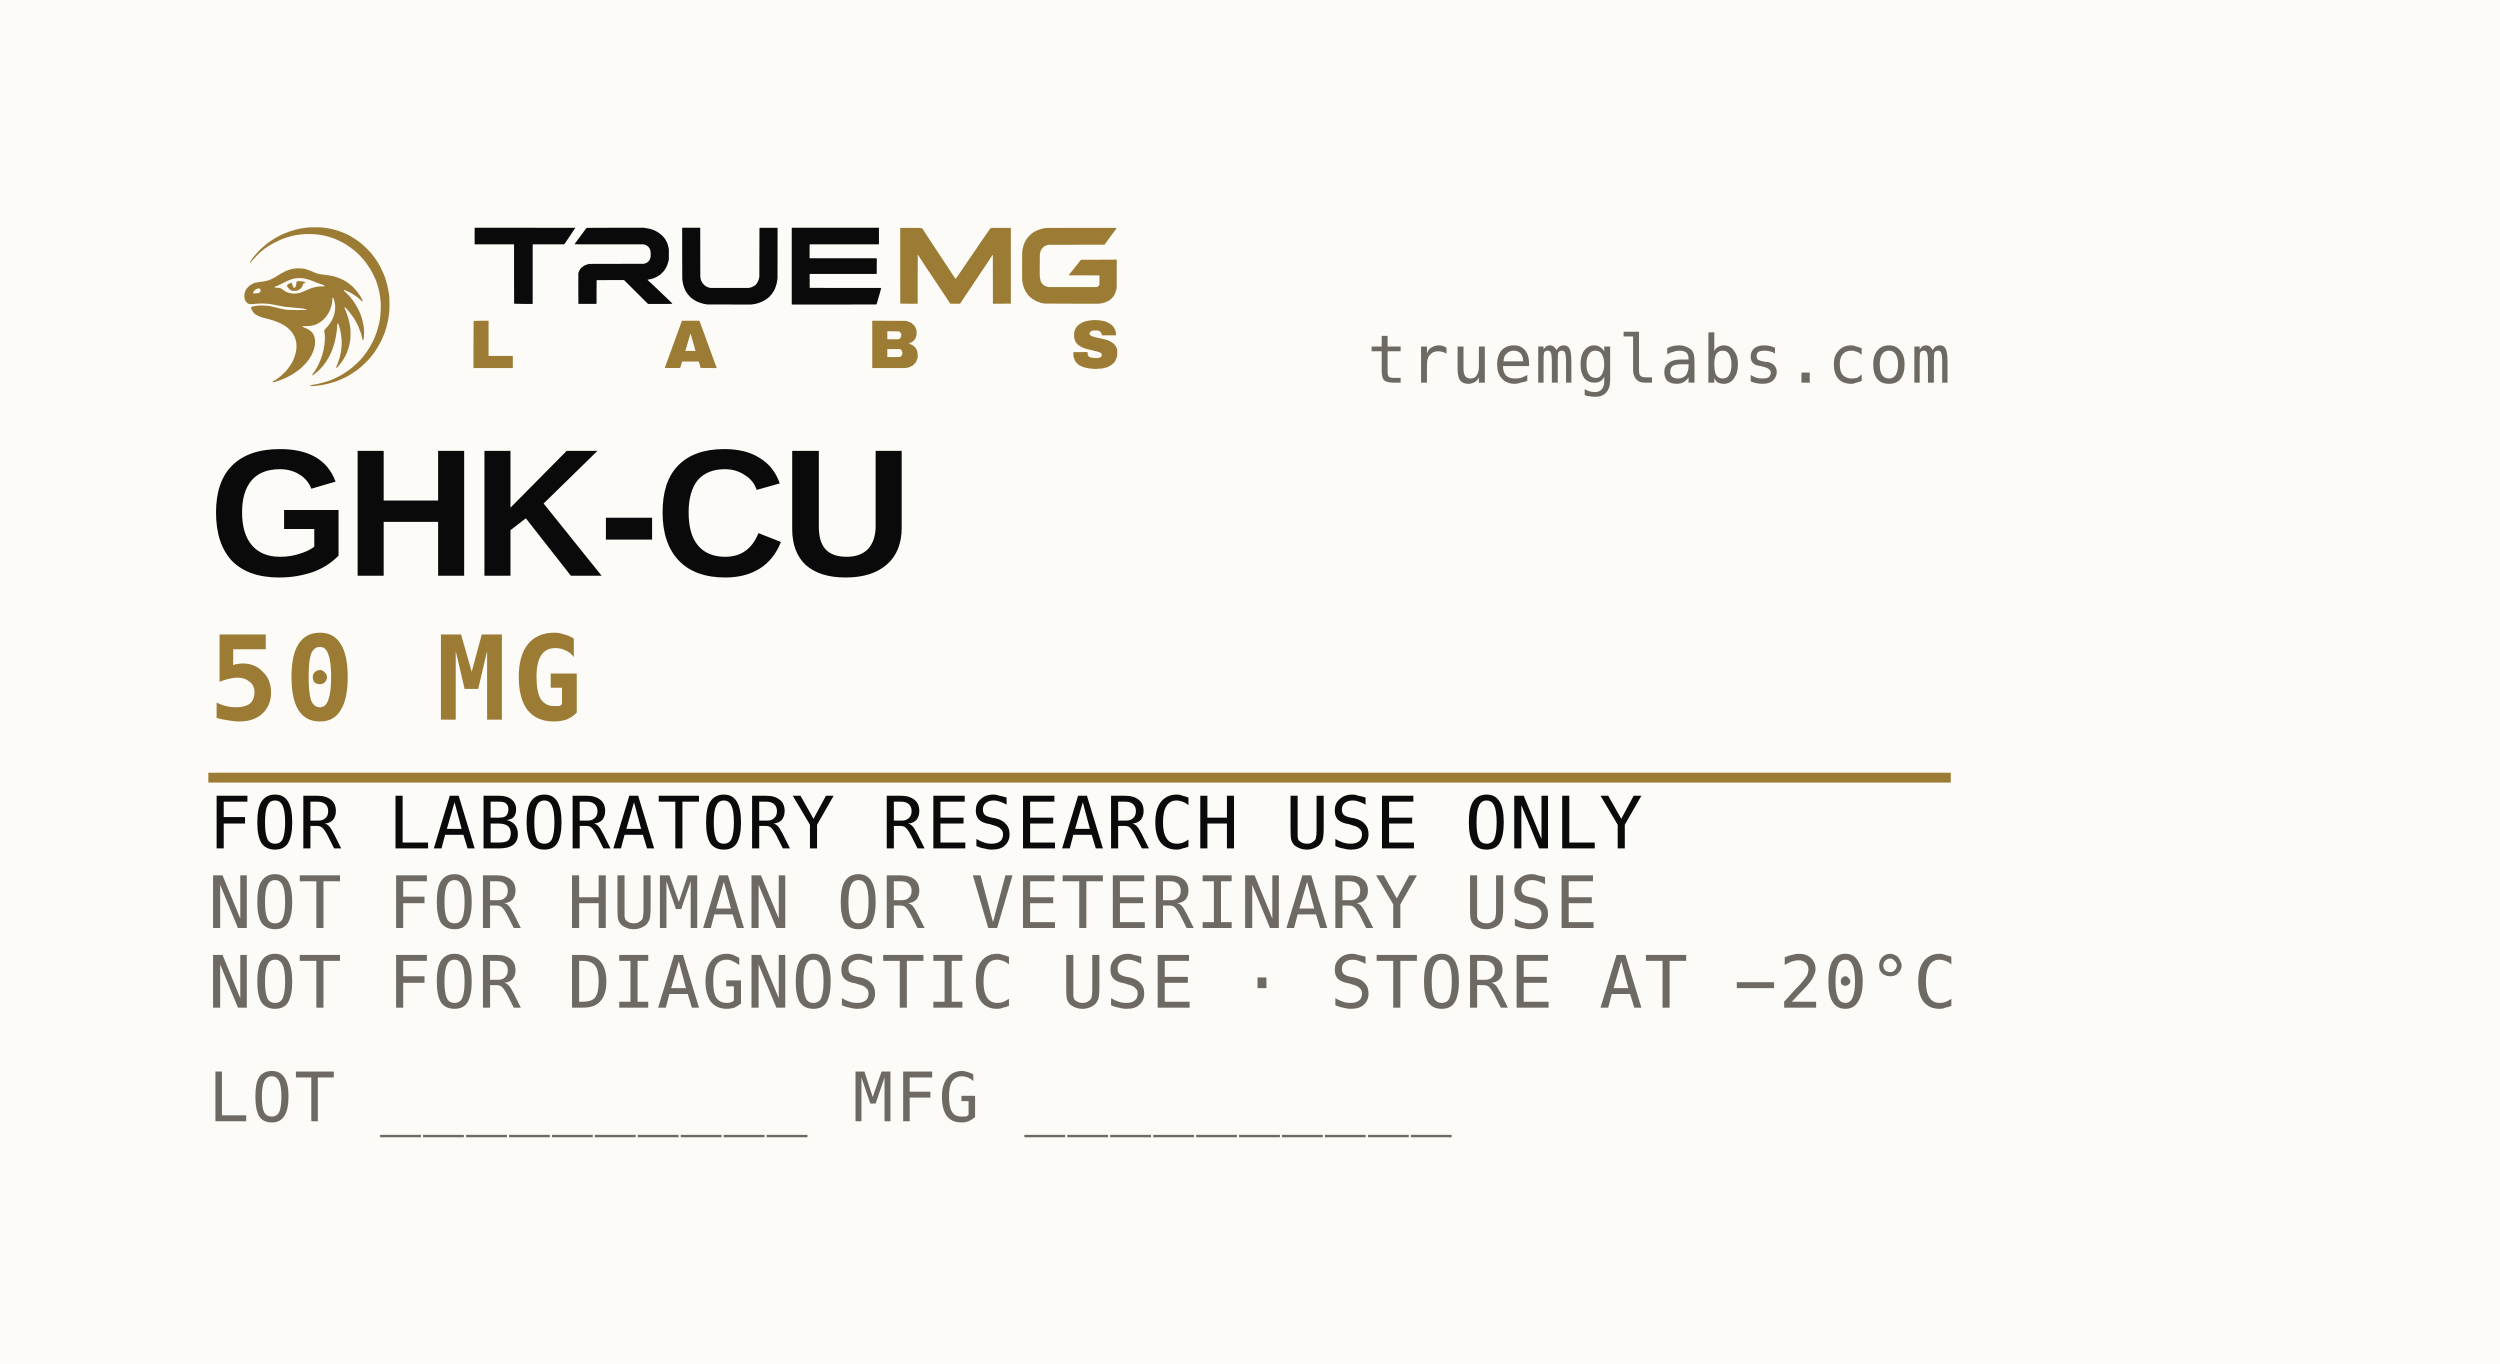
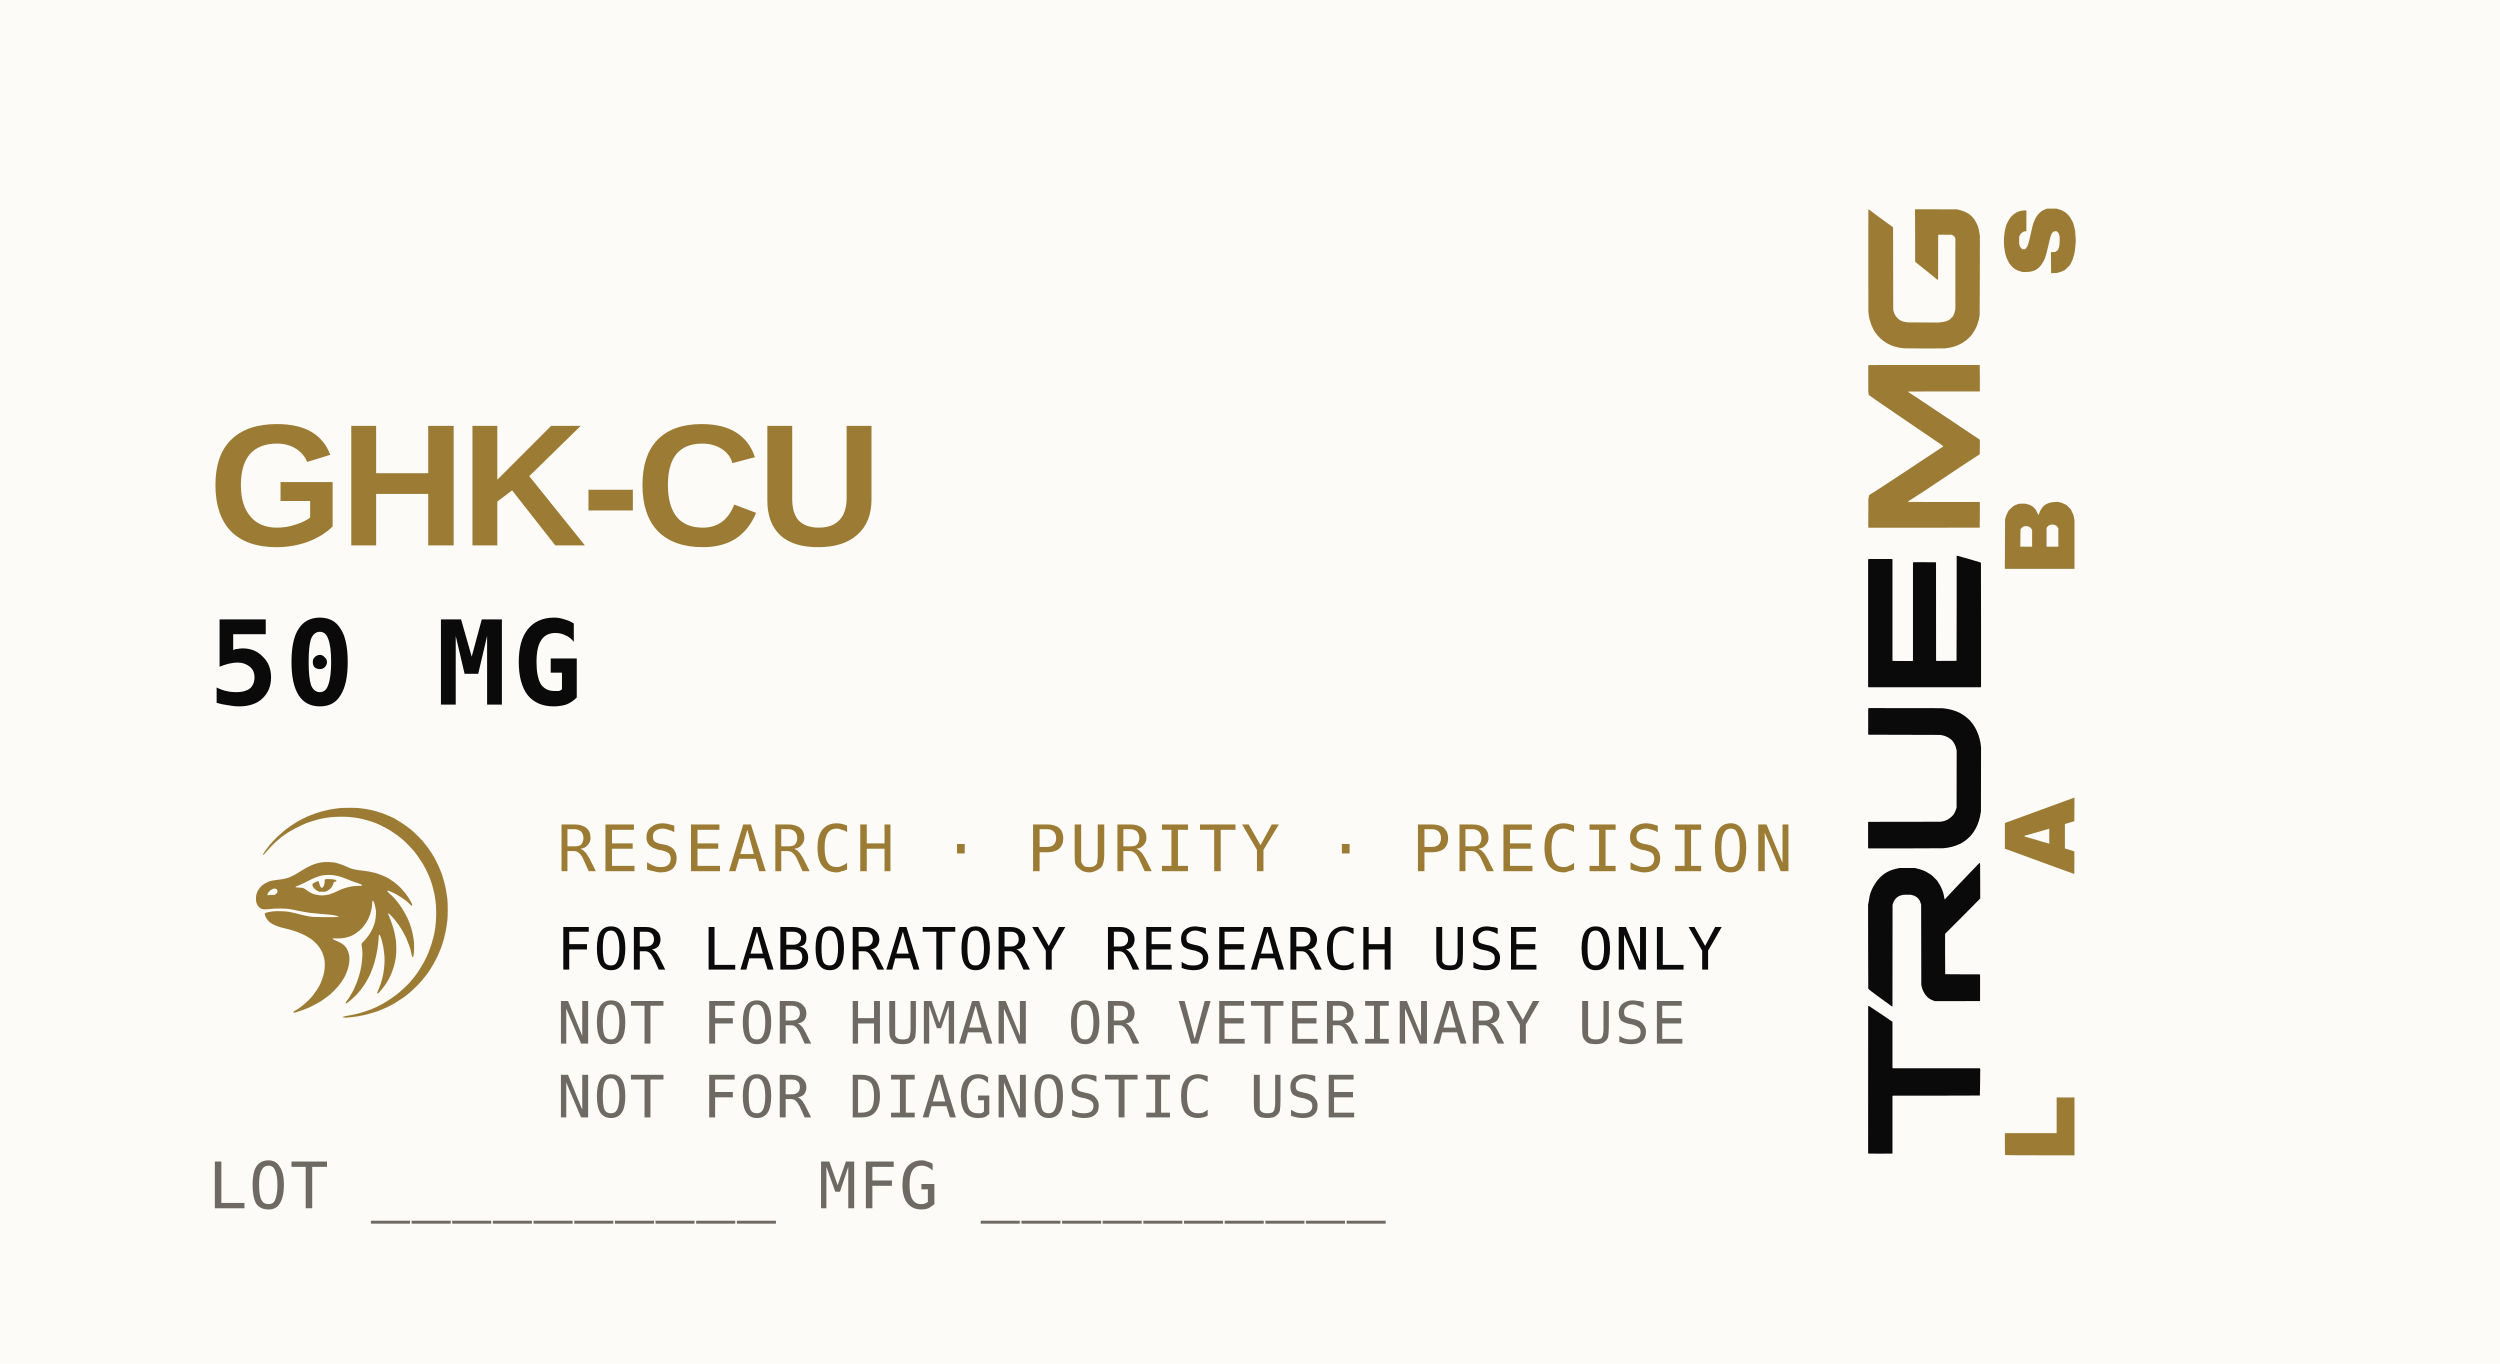
<svg xmlns="http://www.w3.org/2000/svg" width="66.0mm" height="36.0mm" viewBox="0 0 66.0 36.0">
  <rect x="0" y="0" width="66.0" height="36.0" fill="#FCFBF8" />
-   <g transform="translate(5.500,5.300) scale(0.0035)">
-     <g transform="translate(0,1600) scale(0.025,-0.025)" fill="#9C7C34" stroke="none">
-       <path d="M30400 55957 c-297 -16 -720 -59 -940 -94 -220 -35 -598 -91 -840 -124 -768 -105 -982 -149 -2060 -419 -187 -47 -520 -130 -740 -184 -821 -204 -2477 -801 -3440 -1242 -528 -241 -1624 -809 -2100 -1086 -590 -345 -2063 -1335 -2434 -1636 -184 -150 -429 -344 -546 -432 -225 -171 -418 -340 -1592 -1400 -171 -154 -354 -346 -408 -427 -53 -81 -151 -178 -217 -217 -65 -39 -332 -323 -591 -631 -260 -307 -536 -632 -615 -722 -79 -90 -204 -252 -278 -361 -74 -110 -192 -263 -262 -340 -114 -126 -263 -343 -696 -1013 -216 -334 -206 -561 14 -319 54 61 220 236 368 390 148 154 351 382 453 506 583 717 1913 2044 2524 2520 187 146 376 305 420 354 124 139 986 773 1403 1033 152 95 430 269 617 387 719 454 2073 1166 2860 1505 308 133 603 269 657 303 136 88 871 359 1323 488 209 60 422 131 472 159 51 28 280 93 509 144 229 52 529 139 668 194 138 54 485 138 771 186 286 48 664 121 840 162 176 41 500 94 720 119 220 24 553 61 740 82 1195 135 2877 157 4140 55 2107 -171 3829 -563 6000 -1368 547 -203 1543 -682 2440 -1172 805 -441 925 -512 1273 -757 172 -121 406 -279 520 -351 314 -199 918 -640 1261 -920 168 -138 414 -333 546 -433 671 -512 2476 -2380 3072 -3178 171 -230 399 -535 507 -678 203 -270 597 -862 1144 -1720 301 -472 1075 -1973 1331 -2582 244 -582 288 -689 440 -1078 157 -402 526 -1548 526 -1634 0 -25 63 -271 139 -546 425 -1525 659 -3281 692 -5200 24 -1413 -143 -3550 -352 -4500 -43 -198 -116 -563 -160 -812 -45 -249 -115 -537 -156 -640 -40 -103 -95 -296 -122 -428 -70 -351 -400 -1420 -556 -1800 -45 -110 -126 -335 -179 -500 -303 -935 -1266 -2951 -1690 -3540 -48 -66 -136 -217 -195 -335 -59 -118 -223 -384 -363 -590 -141 -206 -291 -442 -333 -525 -80 -157 -865 -1223 -1119 -1521 -80 -93 -265 -302 -411 -463 -146 -160 -293 -345 -327 -409 -114 -218 -2195 -2185 -2830 -2676 -482 -373 -1297 -962 -1638 -1185 -187 -123 -392 -257 -455 -299 -933 -620 -1772 -1089 -2765 -1547 -1211 -558 -1273 -583 -2220 -892 -165 -54 -462 -153 -659 -220 -404 -137 -1597 -460 -1841 -499 -88 -14 -268 -60 -400 -101 -132 -42 -497 -113 -811 -159 -315 -46 -711 -117 -880 -159 -170 -41 -410 -95 -534 -119 -231 -46 -397 -133 -347 -183 95 -94 798 -124 1312 -56 165 22 480 57 700 78 872 82 1752 214 2260 340 209 52 470 107 580 122 229 33 1212 293 1670 443 170 56 494 152 720 213 225 62 554 167 730 234 812 310 1131 440 1222 499 54 35 216 108 361 162 314 117 1446 662 1757 846 121 71 355 207 520 301 366 210 1934 1241 2396 1576 184 134 481 371 660 526 178 155 414 350 524 433 303 227 1686 1577 2220 2165 530 584 702 788 1026 1220 124 165 288 365 363 445 76 80 195 237 265 348 69 111 214 324 322 474 107 150 267 390 356 533 591 958 912 1505 1022 1741 70 149 190 374 268 501 77 128 192 355 255 505 63 150 272 615 464 1033 191 418 388 895 437 1060 48 165 128 376 176 469 47 93 114 299 147 457 34 159 105 389 159 511 54 123 134 394 178 603 44 209 133 578 197 820 205 766 368 1607 466 2396 53 420 127 980 164 1244 103 719 104 3773 2 4678 -40 351 -80 651 -89 666 -10 15 -53 304 -97 642 -44 338 -123 794 -176 1014 -53 220 -110 499 -126 620 -35 263 -450 1784 -595 2180 -56 154 -103 326 -103 383 -1 57 -46 192 -102 300 -55 108 -130 296 -165 417 -36 121 -106 301 -157 400 -51 99 -137 297 -190 440 -127 339 -665 1495 -792 1700 -54 88 -134 241 -177 340 -180 415 -1143 1960 -1598 2567 -399 531 -784 1023 -1271 1625 -285 353 -1603 1669 -2131 2128 -215 187 -483 422 -594 522 -112 101 -303 252 -424 337 -121 85 -274 203 -340 262 -268 241 -2259 1538 -2760 1799 -154 81 -352 185 -440 232 -251 134 -937 448 -980 448 -21 0 -151 53 -289 119 -523 248 -1616 649 -2243 823 -194 54 -383 113 -420 133 -38 19 -212 65 -388 103 -176 37 -574 130 -885 205 -311 75 -689 154 -840 175 -151 22 -572 84 -935 139 -363 54 -912 118 -1220 141 -624 46 -2827 46 -3660 -1z" />
-       <path d="M26520 43595 c-1503 -101 -2804 -534 -4460 -1485 -714 -409 -983 -571 -1100 -661 -55 -43 -163 -110 -240 -149 -77 -40 -201 -119 -276 -176 -252 -192 -912 -540 -1832 -966 -362 -168 -1371 -434 -1832 -483 -220 -24 -849 -105 -1397 -181 -1084 -151 -1615 -302 -2108 -598 -124 -75 -244 -136 -267 -136 -23 0 -123 -62 -222 -138 -99 -75 -243 -170 -319 -210 -194 -101 -835 -791 -958 -1032 -57 -110 -148 -261 -204 -335 -55 -74 -113 -191 -127 -260 -15 -69 -77 -242 -139 -385 -93 -215 -119 -350 -150 -780 -62 -878 26 -1314 388 -1935 234 -401 636 -717 1052 -828 273 -73 1001 -73 1501 0 1439 208 4011 182 5050 -52 99 -22 459 -87 800 -145 341 -57 728 -138 860 -179 132 -41 510 -114 840 -162 330 -47 780 -129 1000 -181 220 -51 607 -113 860 -136 253 -24 865 -80 1360 -124 495 -45 981 -98 1080 -118 99 -20 306 -37 460 -38 354 -3 1780 -140 2269 -220 561 -91 1231 -246 1282 -297 107 -107 -50 -145 -708 -168 -1005 -37 -4364 -9 -5019 41 -919 71 -2277 343 -3524 706 -295 86 -642 164 -1920 435 -801 170 -2892 235 -3833 119 -689 -85 -1433 -246 -1627 -352 -142 -77 -161 -105 -172 -254 -7 -100 14 -219 54 -296 36 -70 115 -247 175 -392 132 -321 525 -849 832 -1119 668 -585 2172 -1205 3551 -1464 184 -34 412 -90 507 -124 95 -34 263 -78 373 -99 481 -89 2334 -717 2607 -883 70 -43 250 -120 400 -172 244 -83 464 -195 1313 -665 764 -423 1614 -1125 2248 -1858 531 -613 1106 -1620 1268 -2220 39 -143 124 -429 189 -636 240 -761 257 -2233 37 -3317 -217 -1075 -632 -2255 -1116 -3173 -229 -434 -819 -1321 -1340 -2014 -1001 -1331 -3082 -3113 -4317 -3698 -201 -95 -291 -207 -251 -311 40 -104 505 -42 935 126 201 79 390 143 420 143 30 0 161 38 291 85 130 47 425 153 656 235 1057 378 1752 700 3120 1446 773 421 1073 619 2200 1450 708 522 898 688 1617 1407 888 889 1167 1215 1709 1992 459 658 952 1543 1074 1925 28 88 87 232 131 320 162 320 426 1184 487 1588 34 226 81 482 105 568 24 86 47 446 51 800 5 574 -6 700 -108 1164 -196 892 -591 1610 -1163 2111 -348 305 -1330 854 -1763 986 -288 88 -828 392 -822 463 7 83 242 104 886 80 867 -32 1816 58 2336 222 198 62 469 141 603 175 749 190 2014 1010 2759 1788 834 871 1481 1889 1872 2948 371 1003 586 2015 587 2767 0 510 43 700 159 700 169 0 460 -829 623 -1780 l107 -620 -22 -660 c-20 -592 -86 -1119 -231 -1831 -41 -202 -387 -1161 -474 -1316 -22 -40 -93 -192 -157 -337 -367 -838 -1079 -1848 -1882 -2673 -599 -615 -608 -633 -509 -1135 146 -744 192 -1447 147 -2272 -48 -871 -109 -1582 -139 -1632 -12 -18 -67 -361 -124 -762 -56 -401 -146 -867 -198 -1036 -53 -168 -107 -378 -122 -466 -14 -88 -78 -322 -141 -520 -64 -198 -160 -504 -214 -680 -152 -499 -411 -1216 -459 -1274 -24 -29 -90 -177 -147 -329 -57 -152 -145 -349 -195 -437 -51 -88 -122 -250 -158 -360 -36 -110 -119 -281 -185 -380 -66 -99 -120 -197 -120 -218 0 -20 -72 -160 -160 -310 -88 -149 -235 -402 -327 -562 -315 -549 -487 -810 -761 -1157 -516 -654 -501 -911 32 -556 404 269 1699 1403 2036 1782 132 149 367 412 523 584 778 860 1696 2237 2305 3457 131 264 289 579 351 700 62 121 141 322 177 448 36 125 128 358 204 519 77 160 140 315 140 345 0 29 52 183 115 341 392 980 975 3467 1107 4727 32 308 86 767 118 1020 33 253 61 649 62 880 5 962 253 961 558 -3 94 -296 211 -735 261 -977 49 -242 135 -611 191 -820 55 -209 121 -587 145 -840 25 -253 62 -559 82 -680 172 -1013 156 -2619 -38 -3940 -42 -286 -88 -619 -102 -740 -14 -121 -76 -427 -137 -680 -61 -253 -150 -622 -197 -820 -127 -538 -590 -1900 -721 -2122 -39 -66 -146 -312 -238 -546 -153 -393 -176 -552 -79 -552 54 0 393 237 393 275 0 17 149 195 331 395 955 1050 1835 2420 2383 3710 337 792 716 1965 832 2574 36 190 109 535 161 766 162 707 225 1653 199 3000 -22 1204 -30 1285 -245 2420 -174 915 -259 1298 -325 1453 -34 81 -78 246 -98 366 -20 121 -90 346 -154 500 -65 155 -172 452 -238 661 -219 697 -371 1096 -590 1549 -225 468 -255 587 -158 625 60 23 542 -311 542 -375 0 -18 167 -210 371 -426 204 -216 424 -465 490 -553 65 -88 227 -295 361 -460 806 -1000 1475 -2061 2055 -3260 159 -330 307 -633 329 -674 87 -161 473 -1149 536 -1371 37 -129 117 -352 179 -495 130 -300 330 -1063 443 -1694 78 -431 162 -666 238 -666 74 0 192 250 233 495 136 809 151 2549 29 3405 -164 1155 -478 2567 -677 3046 -53 129 -120 333 -147 454 -28 121 -91 301 -140 400 -49 99 -112 252 -139 340 -263 842 -1447 2937 -2313 4092 -647 863 -1321 1593 -2113 2292 -380 335 -559 564 -507 649 35 57 368 -4 513 -94 72 -44 234 -116 359 -159 125 -43 285 -113 354 -156 69 -43 225 -117 346 -164 193 -76 779 -416 1600 -929 143 -89 368 -246 500 -349 132 -103 324 -236 427 -295 103 -59 226 -156 273 -217 47 -60 209 -209 361 -330 151 -121 341 -298 423 -393 147 -172 412 -367 500 -367 65 0 11 374 -86 593 -41 95 -200 374 -352 620 -152 246 -308 510 -346 587 -75 150 -584 868 -818 1153 -619 756 -1136 1324 -1463 1607 -910 786 -1306 1090 -1806 1385 -172 102 -385 235 -473 295 -208 143 -717 397 -1153 577 -191 79 -504 209 -697 289 -192 80 -485 187 -650 238 -165 50 -453 139 -640 196 -545 168 -1843 407 -2580 476 -374 34 -869 97 -1100 139 -231 41 -582 94 -780 116 -361 41 -1191 293 -1520 460 -595 303 -1597 706 -2220 892 -828 248 -1011 292 -1227 295 -114 1 -339 19 -500 39 -451 57 -1085 72 -1593 38z m1750 -2955 c603 -47 1755 -303 2219 -493 182 -75 385 -148 451 -164 66 -15 237 -80 380 -143 809 -358 2387 -945 3079 -1146 331 -96 539 -198 665 -324 l62 -61 -65 -65 c-53 -53 -213 -68 -952 -89 -973 -28 -1196 -54 -1970 -230 -915 -207 -1807 -533 -2759 -1007 -349 -173 -1455 -617 -1800 -722 -198 -60 -1095 -189 -1477 -212 -768 -46 -2093 236 -2671 568 -510 292 -675 400 -952 621 -165 132 -444 309 -620 393 l-320 152 -722 36 c-406 19 -761 55 -810 82 -106 56 -115 157 -18 191 39 13 178 68 310 123 132 55 384 151 560 213 176 62 653 285 1060 495 407 211 947 483 1200 605 253 122 559 273 680 335 121 62 328 144 460 181 132 37 313 110 402 161 90 52 307 131 483 176 176 45 382 108 458 139 375 156 1784 254 2667 185z m-12741 -3188 c84 -49 157 -141 206 -259 153 -369 -11 -726 -452 -985 l-183 -108 -600 0 c-407 0 -628 -16 -687 -50 -118 -67 -232 -63 -294 11 -172 208 461 1091 900 1255 118 44 284 119 368 165 187 103 540 89 742 -29z" />
-       <path d="M26687 39620 l-119 -100 -18 -470 c-17 -409 -36 -512 -147 -790 -197 -494 -466 -674 -672 -450 -159 174 -361 642 -408 950 -51 326 -114 458 -237 490 -131 34 -1056 -420 -1251 -615 -316 -316 318 -1235 1125 -1629 l379 -186 681 3 680 2 425 205 c315 151 495 269 691 452 333 312 649 831 725 1190 68 324 93 351 426 450 314 94 364 159 230 301 -178 190 -840 297 -1832 297 l-559 0 -119 -100z" />
-     </g>
-   </g>
-   <g transform="translate(12.500,6.000) scale(0.003017)">
+   <g transform="translate(49.30,30.50) rotate(-90) scale(0.004437)">
    <g transform="translate(0,681) scale(0.025,-0.025)" stroke="none">
      <g fill="#0A0A0B">
        <path d="M465 27020 l-58 -59 -15 -2770 c-8 -1524 0 -2802 18 -2841 l33 -70 6816 0 6815 0 61 -61 61 -61 -3 -10322 c-2 -5867 12 -10336 32 -10355 19 -18 1457 -45 3195 -61 l3160 -28 70 77 70 78 0 10325 0 10325 77 42 78 41 5439 0 5440 0 86 110 c125 160 843 1198 1065 1538 295 455 724 1099 1709 2569 l910 1356 -12 104 -12 103 -17488 9 -17488 9 -59 -58z" />
        <path d="M39653 27037 c-49 -18 -221 -200 -384 -405 -458 -576 -1855 -2468 -2161 -2925 -179 -268 -743 -1037 -1416 -1929 -166 -221 -278 -407 -266 -440 l22 -57 12086 -12 12086 -12 278 -88 c640 -203 1152 -536 1485 -965 307 -395 445 -712 569 -1304 l66 -320 0 -800 0 -800 -66 -300 c-181 -812 -569 -1408 -1152 -1768 -273 -168 -352 -202 -789 -341 l-351 -111 -9580 -21 -9580 -22 -300 -72 c-898 -215 -1753 -647 -2317 -1169 -555 -514 -833 -960 -1109 -1776 l-74 -220 -9 -5315 c-6 -2923 5 -5341 24 -5374 l33 -60 3113 -1 3113 0 48 65 47 66 6 4063 c3 2235 15 4080 27 4100 13 21 2011 36 4813 36 l4790 0 4138 -4134 c2275 -2274 4176 -4155 4224 -4180 l88 -46 3836 0 c2110 0 4003 12 4207 26 l369 26 19 50 c22 57 -449 537 -1427 1453 -693 648 -3219 3069 -3680 3525 -144 143 -513 492 -821 776 -307 284 -765 716 -1018 960 -460 444 -678 647 -1334 1239 l-350 316 13 64 12 65 180 30 c98 16 287 47 419 68 1108 179 2211 624 3280 1324 l560 366 620 626 620 626 263 400 c457 695 732 1203 890 1648 218 612 370 1114 408 1352 14 88 56 250 92 360 l67 200 0 1860 0 1860 -67 280 c-37 154 -105 451 -152 660 -425 1916 -1544 3522 -3281 4711 -1373 939 -2719 1447 -4380 1652 -176 22 -437 66 -580 99 l-260 59 -9960 -6 c-5478 -3 -9999 -20 -10047 -38z" />
        <path d="M73081 27003 l-41 -78 3 -8632 c2 -4748 18 -8831 36 -9073 101 -1383 432 -2698 970 -3860 66 -143 137 -296 156 -340 20 -44 107 -188 194 -320 88 -132 189 -294 225 -360 209 -379 985 -1283 1459 -1702 967 -852 2219 -1538 3517 -1926 650 -194 1101 -302 1480 -354 165 -23 381 -62 480 -87 l180 -46 7678 -14 7679 -14 341 41 c875 105 996 127 1782 328 1078 274 2363 850 3164 1418 90 64 252 177 360 252 187 130 549 429 780 644 172 160 902 995 1009 1154 55 80 204 315 333 521 129 206 275 440 325 520 50 80 106 181 125 225 20 44 83 188 142 320 184 414 294 707 421 1120 67 220 148 481 179 580 32 99 77 306 101 460 24 154 62 337 84 406 22 69 70 384 107 700 l66 574 11 8700 12 8700 -51 100 -50 100 -3067 0 -3067 0 -52 -52 -52 -52 -24 -8508 -24 -8508 -44 -260 c-110 -664 -270 -1122 -588 -1684 -416 -734 -817 -1122 -1520 -1473 -547 -273 -643 -308 -1159 -424 l-449 -100 -6776 10 -6776 11 -200 71 c-110 39 -290 99 -400 133 -249 78 -763 334 -1012 503 -573 388 -1285 1345 -1482 1993 -23 77 -72 239 -109 360 -36 121 -85 364 -108 540 l-41 320 -14 8515 -13 8515 -45 55 -46 55 -3073 0 -3074 0 -42 -77z" />
        <path d="M111470 27037 l-70 -41 0 -13357 0 -13356 77 -42 78 -41 14699 0 c8085 0 14727 11 14761 23 73 29 147 254 589 1797 45 154 107 361 140 460 63 190 147 481 240 830 105 394 171 630 288 1030 333 1138 450 1584 428 1620 l-25 40 -12447 1 c-6847 0 -12469 14 -12496 31 l-47 30 -13 2367 -12 2367 52 52 52 52 11644 8 11643 7 44 44 44 44 13 2601 14 2601 -64 97 -64 98 -11636 0 -11636 0 -65 65 -65 65 9 2319 10 2320 55 55 56 56 12035 0 12036 0 42 77 41 78 0 2733 0 2734 -61 88 -61 87 -15129 1 -15129 0 -70 -41z" />
      </g>
      <g fill="#9C7C34">
        <path d="M149428 26991 l-69 -51 0 -13193 c0 -7256 10 -13210 23 -13230 14 -22 1228 -37 3012 -37 l2990 0 48 48 48 48 0 8485 c0 4667 11 8496 24 8510 51 51 137 -27 250 -225 101 -177 300 -490 866 -1360 66 -102 354 -541 640 -976 286 -435 601 -923 700 -1084 99 -162 321 -503 493 -760 172 -256 505 -753 740 -1103 235 -350 445 -663 467 -695 22 -31 510 -762 1084 -1623 574 -861 1170 -1754 1324 -1985 154 -231 405 -609 558 -840 153 -231 503 -754 776 -1163 274 -408 516 -772 538 -808 22 -36 195 -296 384 -577 189 -282 556 -836 816 -1232 1081 -1646 1205 -1838 1541 -2380 75 -121 155 -233 178 -249 22 -17 800 -30 1727 -30 l1686 -1 119 135 c65 75 217 295 338 490 237 384 977 1507 1354 2055 228 331 2457 3644 2617 3889 44 67 699 1051 1456 2187 757 1135 1423 2135 1480 2222 180 274 1884 2825 1961 2936 156 223 1269 1899 1393 2098 72 114 250 393 396 620 l265 412 64 -13 65 -12 10 -8456 10 -8455 45 -54 45 -54 3045 1 c1675 0 3068 15 3097 33 l52 33 3 9997 c2 5498 1 11430 -2 13183 l-5 3187 -64 64 -64 64 -3106 -3 -3106 -4 -378 -57 -379 -56 -90 -91 c-86 -86 -510 -688 -1208 -1715 -174 -255 -384 -561 -468 -680 -84 -119 -276 -396 -427 -616 -151 -220 -458 -665 -682 -990 -1061 -1535 -1504 -2184 -2993 -4392 -102 -151 -291 -424 -420 -606 -395 -558 -1826 -2658 -2692 -3952 -243 -363 -534 -795 -646 -960 -362 -533 -933 -1370 -1216 -1780 -151 -220 -481 -706 -734 -1080 -645 -958 -666 -976 -803 -710 -42 83 -173 285 -290 450 -117 165 -304 439 -414 609 -110 170 -319 485 -464 700 -262 388 -699 1050 -1710 2591 -288 440 -580 881 -649 980 -69 99 -254 378 -411 620 -158 242 -361 548 -451 680 -281 410 -2516 3790 -2639 3990 -64 104 -235 365 -380 580 -145 214 -333 498 -417 630 -84 132 -354 546 -599 920 -245 374 -615 940 -823 1259 -207 318 -435 660 -505 760 -71 99 -211 316 -313 481 -101 165 -291 462 -420 660 -130 198 -296 457 -368 575 -72 117 -167 271 -211 341 -44 69 -139 228 -212 352 -169 288 -192 306 -474 358 -129 23 -333 61 -454 84 l-220 41 -3341 16 -3341 15 -70 -51z" />
        <path d="M200748 27015 c-12 -12 -199 -36 -415 -54 -432 -34 -1041 -135 -1353 -224 -1056 -300 -1666 -529 -2360 -890 -1428 -741 -2792 -2118 -3512 -3547 -409 -812 -663 -1509 -787 -2160 -25 -132 -70 -357 -100 -500 -79 -379 -135 -742 -162 -1060 -43 -494 -55 -9253 -14 -9700 56 -610 149 -1204 259 -1660 102 -419 325 -1132 377 -1200 16 -22 80 -166 140 -320 130 -331 384 -846 530 -1076 305 -481 394 -610 605 -874 491 -615 1084 -1182 1642 -1570 290 -202 1442 -860 1505 -860 28 0 101 -26 164 -59 200 -104 621 -251 1093 -383 253 -70 546 -153 651 -184 105 -31 330 -75 500 -97 170 -23 390 -53 489 -68 99 -14 4347 -33 9440 -40 l9260 -14 540 64 c656 78 1322 222 1791 386 457 161 1227 540 1629 803 397 259 1101 959 1378 1369 420 622 746 1395 972 2303 l125 500 14 4945 15 4946 -71 71 -71 71 -1581 -27 c-870 -14 -3652 -26 -6184 -26 l-4603 0 -358 -430 c-730 -878 -909 -1102 -1673 -2099 -240 -314 -558 -715 -706 -891 -148 -176 -383 -466 -523 -644 -337 -431 -699 -871 -887 -1081 -88 -98 -148 -202 -140 -243 l14 -72 5305 -10 5304 -10 53 -64 53 -63 2 -1507 2 -1506 -91 -224 c-110 -274 -304 -474 -603 -623 l-226 -113 -8400 4 -8400 4 -320 70 c-469 102 -882 246 -1179 409 l-261 145 -360 364 -361 364 -139 260 c-255 475 -361 834 -439 1480 -25 209 -65 499 -88 643 l-43 264 25 3744 25 3744 40 105 c22 58 40 190 41 293 1 337 223 944 505 1380 483 748 1297 1294 2194 1474 l240 48 9794 23 9795 22 117 140 c64 77 166 212 225 299 139 203 491 691 749 1038 529 712 1029 1396 1202 1646 106 153 235 331 287 397 354 447 648 839 1069 1427 120 168 302 408 403 532 l184 226 -13 87 -12 88 -12145 8 c-6680 5 -12155 -1 -12167 -13z" />
      </g>
    </g>
    <g transform="translate(0,811.8) scale(2.00071)">
      <g transform="translate(0,214) scale(0.025,-0.025)" fill="#9C7C34" stroke="none">
        <path d="M108180 8534 c-883 -105 -1223 -191 -1720 -433 -723 -354 -1137 -832 -1320 -1524 l-62 -237 -3 -388 c-4 -854 255 -1416 851 -1840 580 -413 916 -536 2354 -856 1425 -317 1640 -428 1640 -841 l0 -141 -113 -114 -114 -113 -214 -63 -214 -64 -425 0 c-504 0 -844 55 -1052 172 l-152 85 -83 134 -83 134 -20 258 -21 258 -1245 -10 -1244 -11 9 -334 9 -334 66 -266 c36 -146 121 -374 189 -506 l125 -240 281 -282 281 -281 281 -146 c560 -291 1154 -435 2099 -509 l500 -39 606 38 606 39 461 117 462 116 312 163 c696 362 1073 805 1299 1525 l94 299 -2 560 -2 560 -94 240 c-217 556 -654 973 -1318 1259 -413 178 -717 261 -1834 501 -954 205 -1224 295 -1434 476 l-146 126 -4 173 -5 172 146 134 147 134 173 52 173 51 400 1 400 1 151 -53 c299 -106 549 -418 549 -685 l0 -122 1240 0 1240 0 0 232 c0 429 -157 880 -432 1244 -232 306 -531 541 -948 745 l-360 176 -388 100 c-588 151 -1538 223 -2092 157z" />
        <path d="M27 8413 c-15 -14 -27 -1877 -27 -4140 l0 -4113 3440 0 3440 0 0 1060 0 1060 -2120 0 -2120 0 0 3080 0 3080 -1293 0 c-712 0 -1306 -12 -1320 -27z" />
        <path d="M36449 8370 c-16 -38 -696 -1897 -1510 -4130 l-1482 -4060 1338 -11 c735 -5 1345 -2 1355 8 10 10 94 267 186 571 l167 552 1453 0 1453 0 166 -560 166 -560 1408 -11 1408 -10 -54 150 c-226 634 -2882 7899 -2925 8001 l-54 130 -1523 0 -1524 0 -28 -70z m1733 -2892 c92 -340 278 -981 413 -1425 135 -444 245 -826 245 -850 l0 -43 -880 0 -880 0 0 35 c0 20 118 428 261 908 144 480 325 1099 402 1375 77 276 150 534 162 574 12 40 41 66 65 58 l43 -14 169 -618z" />
        <path d="M69760 4303 l0 -4143 2902 0 2901 0 309 62 308 62 334 158 333 158 252 251 251 252 125 248 c69 137 153 351 185 477 l60 229 -1 321 c-1 601 -160 1085 -470 1430 -201 224 -556 447 -848 535 -133 40 -241 82 -241 95 0 12 146 91 325 175 l324 152 189 177 c231 216 381 483 460 821 l61 257 0 322 1 321 -62 239 c-83 323 -270 621 -559 892 l-241 226 -260 128 c-143 71 -368 160 -499 198 l-239 69 -2950 15 -2950 15 0 -4142z m4807 2197 c59 -44 145 -145 190 -225 l83 -146 0 -196 0 -196 -90 -178 -90 -178 -136 -91 -136 -90 -994 0 -994 0 0 702 0 702 1030 -12 1030 -12 107 -80z m151 -3079 c149 -77 276 -287 306 -506 l24 -176 -47 -179 c-53 -196 -161 -336 -329 -424 l-108 -56 -1082 0 -1082 0 0 700 0 700 1102 0 1102 0 114 -59z" />
      </g>
    </g>
  </g>
-   <text x="51.50" y="10.10" text-anchor="end" font-family="IBM Plex Mono, SF Mono, Menlo, monospace" font-size="1.75" letter-spacing="0.05" fill="#6E6A63">truemglabs.com</text>
-   <text x="5.5" y="15.20" font-family="Archivo Black, Archivo, Helvetica Neue, Arial, sans-serif" font-weight="900" font-size="4.80" letter-spacing="-0.12" fill="#0A0A0B">GHK-CU</text>
-   <text x="5.5" y="19.00" font-family="IBM Plex Mono, SF Mono, Menlo, monospace" font-weight="600" font-size="3.10" letter-spacing="0.14" fill="#9C7C34">50 MG</text>
-   <rect x="5.5" y="20.40" width="46.00" height="0.26" fill="#9C7C34" />
-   <text x="5.5" y="22.40" font-family="IBM Plex Mono, SF Mono, Menlo, monospace" font-size="1.90" letter-spacing="0.04" fill="#0A0A0B">FOR LABORATORY RESEARCH USE ONLY</text>
-   <text x="5.5" y="24.50" font-family="IBM Plex Mono, SF Mono, Menlo, monospace" font-size="1.90" letter-spacing="0.04" fill="#6E6A63">NOT FOR HUMAN OR VETERINARY USE</text>
-   <text x="5.5" y="26.60" font-family="IBM Plex Mono, SF Mono, Menlo, monospace" font-size="1.90" letter-spacing="0.04" fill="#6E6A63">NOT FOR DIAGNOSTIC USE · STORE AT −20°C</text>
-   <text x="5.5" y="29.60" font-family="IBM Plex Mono, SF Mono, Menlo, monospace" font-size="1.80" letter-spacing="0.05" fill="#6E6A63">LOT __________   MFG __________</text>
+   <text x="5.5" y="14.40" font-family="Archivo Black, Archivo, Helvetica Neue, Arial, sans-serif" font-weight="900" font-size="4.60" letter-spacing="-0.12" fill="#9C7C34">GHK-CU</text>
+   <text x="5.5" y="18.60" font-family="IBM Plex Mono, SF Mono, Menlo, monospace" font-weight="600" font-size="3.10" letter-spacing="0.14" fill="#0A0A0B">50 MG</text>
+   <g transform="translate(5.500,20.400) scale(0.004625)">
+     <g transform="translate(0,1600) scale(0.025,-0.025)" fill="#9C7C34" stroke="none">
+       <path d="M30400 55957 c-297 -16 -720 -59 -940 -94 -220 -35 -598 -91 -840 -124 -768 -105 -982 -149 -2060 -419 -187 -47 -520 -130 -740 -184 -821 -204 -2477 -801 -3440 -1242 -528 -241 -1624 -809 -2100 -1086 -590 -345 -2063 -1335 -2434 -1636 -184 -150 -429 -344 -546 -432 -225 -171 -418 -340 -1592 -1400 -171 -154 -354 -346 -408 -427 -53 -81 -151 -178 -217 -217 -65 -39 -332 -323 -591 -631 -260 -307 -536 -632 -615 -722 -79 -90 -204 -252 -278 -361 -74 -110 -192 -263 -262 -340 -114 -126 -263 -343 -696 -1013 -216 -334 -206 -561 14 -319 54 61 220 236 368 390 148 154 351 382 453 506 583 717 1913 2044 2524 2520 187 146 376 305 420 354 124 139 986 773 1403 1033 152 95 430 269 617 387 719 454 2073 1166 2860 1505 308 133 603 269 657 303 136 88 871 359 1323 488 209 60 422 131 472 159 51 28 280 93 509 144 229 52 529 139 668 194 138 54 485 138 771 186 286 48 664 121 840 162 176 41 500 94 720 119 220 24 553 61 740 82 1195 135 2877 157 4140 55 2107 -171 3829 -563 6000 -1368 547 -203 1543 -682 2440 -1172 805 -441 925 -512 1273 -757 172 -121 406 -279 520 -351 314 -199 918 -640 1261 -920 168 -138 414 -333 546 -433 671 -512 2476 -2380 3072 -3178 171 -230 399 -535 507 -678 203 -270 597 -862 1144 -1720 301 -472 1075 -1973 1331 -2582 244 -582 288 -689 440 -1078 157 -402 526 -1548 526 -1634 0 -25 63 -271 139 -546 425 -1525 659 -3281 692 -5200 24 -1413 -143 -3550 -352 -4500 -43 -198 -116 -563 -160 -812 -45 -249 -115 -537 -156 -640 -40 -103 -95 -296 -122 -428 -70 -351 -400 -1420 -556 -1800 -45 -110 -126 -335 -179 -500 -303 -935 -1266 -2951 -1690 -3540 -48 -66 -136 -217 -195 -335 -59 -118 -223 -384 -363 -590 -141 -206 -291 -442 -333 -525 -80 -157 -865 -1223 -1119 -1521 -80 -93 -265 -302 -411 -463 -146 -160 -293 -345 -327 -409 -114 -218 -2195 -2185 -2830 -2676 -482 -373 -1297 -962 -1638 -1185 -187 -123 -392 -257 -455 -299 -933 -620 -1772 -1089 -2765 -1547 -1211 -558 -1273 -583 -2220 -892 -165 -54 -462 -153 -659 -220 -404 -137 -1597 -460 -1841 -499 -88 -14 -268 -60 -400 -101 -132 -42 -497 -113 -811 -159 -315 -46 -711 -117 -880 -159 -170 -41 -410 -95 -534 -119 -231 -46 -397 -133 -347 -183 95 -94 798 -124 1312 -56 165 22 480 57 700 78 872 82 1752 214 2260 340 209 52 470 107 580 122 229 33 1212 293 1670 443 170 56 494 152 720 213 225 62 554 167 730 234 812 310 1131 440 1222 499 54 35 216 108 361 162 314 117 1446 662 1757 846 121 71 355 207 520 301 366 210 1934 1241 2396 1576 184 134 481 371 660 526 178 155 414 350 524 433 303 227 1686 1577 2220 2165 530 584 702 788 1026 1220 124 165 288 365 363 445 76 80 195 237 265 348 69 111 214 324 322 474 107 150 267 390 356 533 591 958 912 1505 1022 1741 70 149 190 374 268 501 77 128 192 355 255 505 63 150 272 615 464 1033 191 418 388 895 437 1060 48 165 128 376 176 469 47 93 114 299 147 457 34 159 105 389 159 511 54 123 134 394 178 603 44 209 133 578 197 820 205 766 368 1607 466 2396 53 420 127 980 164 1244 103 719 104 3773 2 4678 -40 351 -80 651 -89 666 -10 15 -53 304 -97 642 -44 338 -123 794 -176 1014 -53 220 -110 499 -126 620 -35 263 -450 1784 -595 2180 -56 154 -103 326 -103 383 -1 57 -46 192 -102 300 -55 108 -130 296 -165 417 -36 121 -106 301 -157 400 -51 99 -137 297 -190 440 -127 339 -665 1495 -792 1700 -54 88 -134 241 -177 340 -180 415 -1143 1960 -1598 2567 -399 531 -784 1023 -1271 1625 -285 353 -1603 1669 -2131 2128 -215 187 -483 422 -594 522 -112 101 -303 252 -424 337 -121 85 -274 203 -340 262 -268 241 -2259 1538 -2760 1799 -154 81 -352 185 -440 232 -251 134 -937 448 -980 448 -21 0 -151 53 -289 119 -523 248 -1616 649 -2243 823 -194 54 -383 113 -420 133 -38 19 -212 65 -388 103 -176 37 -574 130 -885 205 -311 75 -689 154 -840 175 -151 22 -572 84 -935 139 -363 54 -912 118 -1220 141 -624 46 -2827 46 -3660 -1z" />
+       <path d="M26520 43595 c-1503 -101 -2804 -534 -4460 -1485 -714 -409 -983 -571 -1100 -661 -55 -43 -163 -110 -240 -149 -77 -40 -201 -119 -276 -176 -252 -192 -912 -540 -1832 -966 -362 -168 -1371 -434 -1832 -483 -220 -24 -849 -105 -1397 -181 -1084 -151 -1615 -302 -2108 -598 -124 -75 -244 -136 -267 -136 -23 0 -123 -62 -222 -138 -99 -75 -243 -170 -319 -210 -194 -101 -835 -791 -958 -1032 -57 -110 -148 -261 -204 -335 -55 -74 -113 -191 -127 -260 -15 -69 -77 -242 -139 -385 -93 -215 -119 -350 -150 -780 -62 -878 26 -1314 388 -1935 234 -401 636 -717 1052 -828 273 -73 1001 -73 1501 0 1439 208 4011 182 5050 -52 99 -22 459 -87 800 -145 341 -57 728 -138 860 -179 132 -41 510 -114 840 -162 330 -47 780 -129 1000 -181 220 -51 607 -113 860 -136 253 -24 865 -80 1360 -124 495 -45 981 -98 1080 -118 99 -20 306 -37 460 -38 354 -3 1780 -140 2269 -220 561 -91 1231 -246 1282 -297 107 -107 -50 -145 -708 -168 -1005 -37 -4364 -9 -5019 41 -919 71 -2277 343 -3524 706 -295 86 -642 164 -1920 435 -801 170 -2892 235 -3833 119 -689 -85 -1433 -246 -1627 -352 -142 -77 -161 -105 -172 -254 -7 -100 14 -219 54 -296 36 -70 115 -247 175 -392 132 -321 525 -849 832 -1119 668 -585 2172 -1205 3551 -1464 184 -34 412 -90 507 -124 95 -34 263 -78 373 -99 481 -89 2334 -717 2607 -883 70 -43 250 -120 400 -172 244 -83 464 -195 1313 -665 764 -423 1614 -1125 2248 -1858 531 -613 1106 -1620 1268 -2220 39 -143 124 -429 189 -636 240 -761 257 -2233 37 -3317 -217 -1075 -632 -2255 -1116 -3173 -229 -434 -819 -1321 -1340 -2014 -1001 -1331 -3082 -3113 -4317 -3698 -201 -95 -291 -207 -251 -311 40 -104 505 -42 935 126 201 79 390 143 420 143 30 0 161 38 291 85 130 47 425 153 656 235 1057 378 1752 700 3120 1446 773 421 1073 619 2200 1450 708 522 898 688 1617 1407 888 889 1167 1215 1709 1992 459 658 952 1543 1074 1925 28 88 87 232 131 320 162 320 426 1184 487 1588 34 226 81 482 105 568 24 86 47 446 51 800 5 574 -6 700 -108 1164 -196 892 -591 1610 -1163 2111 -348 305 -1330 854 -1763 986 -288 88 -828 392 -822 463 7 83 242 104 886 80 867 -32 1816 58 2336 222 198 62 469 141 603 175 749 190 2014 1010 2759 1788 834 871 1481 1889 1872 2948 371 1003 586 2015 587 2767 0 510 43 700 159 700 169 0 460 -829 623 -1780 l107 -620 -22 -660 c-20 -592 -86 -1119 -231 -1831 -41 -202 -387 -1161 -474 -1316 -22 -40 -93 -192 -157 -337 -367 -838 -1079 -1848 -1882 -2673 -599 -615 -608 -633 -509 -1135 146 -744 192 -1447 147 -2272 -48 -871 -109 -1582 -139 -1632 -12 -18 -67 -361 -124 -762 -56 -401 -146 -867 -198 -1036 -53 -168 -107 -378 -122 -466 -14 -88 -78 -322 -141 -520 -64 -198 -160 -504 -214 -680 -152 -499 -411 -1216 -459 -1274 -24 -29 -90 -177 -147 -329 -57 -152 -145 -349 -195 -437 -51 -88 -122 -250 -158 -360 -36 -110 -119 -281 -185 -380 -66 -99 -120 -197 -120 -218 0 -20 -72 -160 -160 -310 -88 -149 -235 -402 -327 -562 -315 -549 -487 -810 -761 -1157 -516 -654 -501 -911 32 -556 404 269 1699 1403 2036 1782 132 149 367 412 523 584 778 860 1696 2237 2305 3457 131 264 289 579 351 700 62 121 141 322 177 448 36 125 128 358 204 519 77 160 140 315 140 345 0 29 52 183 115 341 392 980 975 3467 1107 4727 32 308 86 767 118 1020 33 253 61 649 62 880 5 962 253 961 558 -3 94 -296 211 -735 261 -977 49 -242 135 -611 191 -820 55 -209 121 -587 145 -840 25 -253 62 -559 82 -680 172 -1013 156 -2619 -38 -3940 -42 -286 -88 -619 -102 -740 -14 -121 -76 -427 -137 -680 -61 -253 -150 -622 -197 -820 -127 -538 -590 -1900 -721 -2122 -39 -66 -146 -312 -238 -546 -153 -393 -176 -552 -79 -552 54 0 393 237 393 275 0 17 149 195 331 395 955 1050 1835 2420 2383 3710 337 792 716 1965 832 2574 36 190 109 535 161 766 162 707 225 1653 199 3000 -22 1204 -30 1285 -245 2420 -174 915 -259 1298 -325 1453 -34 81 -78 246 -98 366 -20 121 -90 346 -154 500 -65 155 -172 452 -238 661 -219 697 -371 1096 -590 1549 -225 468 -255 587 -158 625 60 23 542 -311 542 -375 0 -18 167 -210 371 -426 204 -216 424 -465 490 -553 65 -88 227 -295 361 -460 806 -1000 1475 -2061 2055 -3260 159 -330 307 -633 329 -674 87 -161 473 -1149 536 -1371 37 -129 117 -352 179 -495 130 -300 330 -1063 443 -1694 78 -431 162 -666 238 -666 74 0 192 250 233 495 136 809 151 2549 29 3405 -164 1155 -478 2567 -677 3046 -53 129 -120 333 -147 454 -28 121 -91 301 -140 400 -49 99 -112 252 -139 340 -263 842 -1447 2937 -2313 4092 -647 863 -1321 1593 -2113 2292 -380 335 -559 564 -507 649 35 57 368 -4 513 -94 72 -44 234 -116 359 -159 125 -43 285 -113 354 -156 69 -43 225 -117 346 -164 193 -76 779 -416 1600 -929 143 -89 368 -246 500 -349 132 -103 324 -236 427 -295 103 -59 226 -156 273 -217 47 -60 209 -209 361 -330 151 -121 341 -298 423 -393 147 -172 412 -367 500 -367 65 0 11 374 -86 593 -41 95 -200 374 -352 620 -152 246 -308 510 -346 587 -75 150 -584 868 -818 1153 -619 756 -1136 1324 -1463 1607 -910 786 -1306 1090 -1806 1385 -172 102 -385 235 -473 295 -208 143 -717 397 -1153 577 -191 79 -504 209 -697 289 -192 80 -485 187 -650 238 -165 50 -453 139 -640 196 -545 168 -1843 407 -2580 476 -374 34 -869 97 -1100 139 -231 41 -582 94 -780 116 -361 41 -1191 293 -1520 460 -595 303 -1597 706 -2220 892 -828 248 -1011 292 -1227 295 -114 1 -339 19 -500 39 -451 57 -1085 72 -1593 38z m1750 -2955 c603 -47 1755 -303 2219 -493 182 -75 385 -148 451 -164 66 -15 237 -80 380 -143 809 -358 2387 -945 3079 -1146 331 -96 539 -198 665 -324 l62 -61 -65 -65 c-53 -53 -213 -68 -952 -89 -973 -28 -1196 -54 -1970 -230 -915 -207 -1807 -533 -2759 -1007 -349 -173 -1455 -617 -1800 -722 -198 -60 -1095 -189 -1477 -212 -768 -46 -2093 236 -2671 568 -510 292 -675 400 -952 621 -165 132 -444 309 -620 393 l-320 152 -722 36 c-406 19 -761 55 -810 82 -106 56 -115 157 -18 191 39 13 178 68 310 123 132 55 384 151 560 213 176 62 653 285 1060 495 407 211 947 483 1200 605 253 122 559 273 680 335 121 62 328 144 460 181 132 37 313 110 402 161 90 52 307 131 483 176 176 45 382 108 458 139 375 156 1784 254 2667 185z m-12741 -3188 c84 -49 157 -141 206 -259 153 -369 -11 -726 -452 -985 l-183 -108 -600 0 c-407 0 -628 -16 -687 -50 -118 -67 -232 -63 -294 11 -172 208 461 1091 900 1255 118 44 284 119 368 165 187 103 540 89 742 -29z" />
+       <path d="M26687 39620 l-119 -100 -18 -470 c-17 -409 -36 -512 -147 -790 -197 -494 -466 -674 -672 -450 -159 174 -361 642 -408 950 -51 326 -114 458 -237 490 -131 34 -1056 -420 -1251 -615 -316 -316 318 -1235 1125 -1629 l379 -186 681 3 680 2 425 205 c315 151 495 269 691 452 333 312 649 831 725 1190 68 324 93 351 426 450 314 94 364 159 230 301 -178 190 -840 297 -1832 297 l-559 0 -119 -100z" />
+     </g>
+   </g>
+   <text x="14.70" y="23.00" font-family="IBM Plex Mono, SF Mono, Menlo, monospace" font-size="1.71" letter-spacing="0.1" fill="#9C7C34">RESEARCH · PURITY · PRECISION</text>
+   <text x="14.70" y="25.60" font-family="IBM Plex Mono, SF Mono, Menlo, monospace" font-size="1.55" letter-spacing="0.03" fill="#0A0A0B">FOR LABORATORY RESEARCH USE ONLY</text>
+   <text x="14.70" y="27.55" font-family="IBM Plex Mono, SF Mono, Menlo, monospace" font-size="1.55" letter-spacing="0.03" fill="#6E6A63">NOT FOR HUMAN OR VETERINARY USE</text>
+   <text x="14.70" y="29.50" font-family="IBM Plex Mono, SF Mono, Menlo, monospace" font-size="1.55" letter-spacing="0.03" fill="#6E6A63">NOT FOR DIAGNOSTIC USE</text>
+   <text x="5.5" y="31.90" font-family="IBM Plex Mono, SF Mono, Menlo, monospace" font-size="1.70" letter-spacing="0.05" fill="#6E6A63">LOT __________   MFG __________</text>
</svg>
